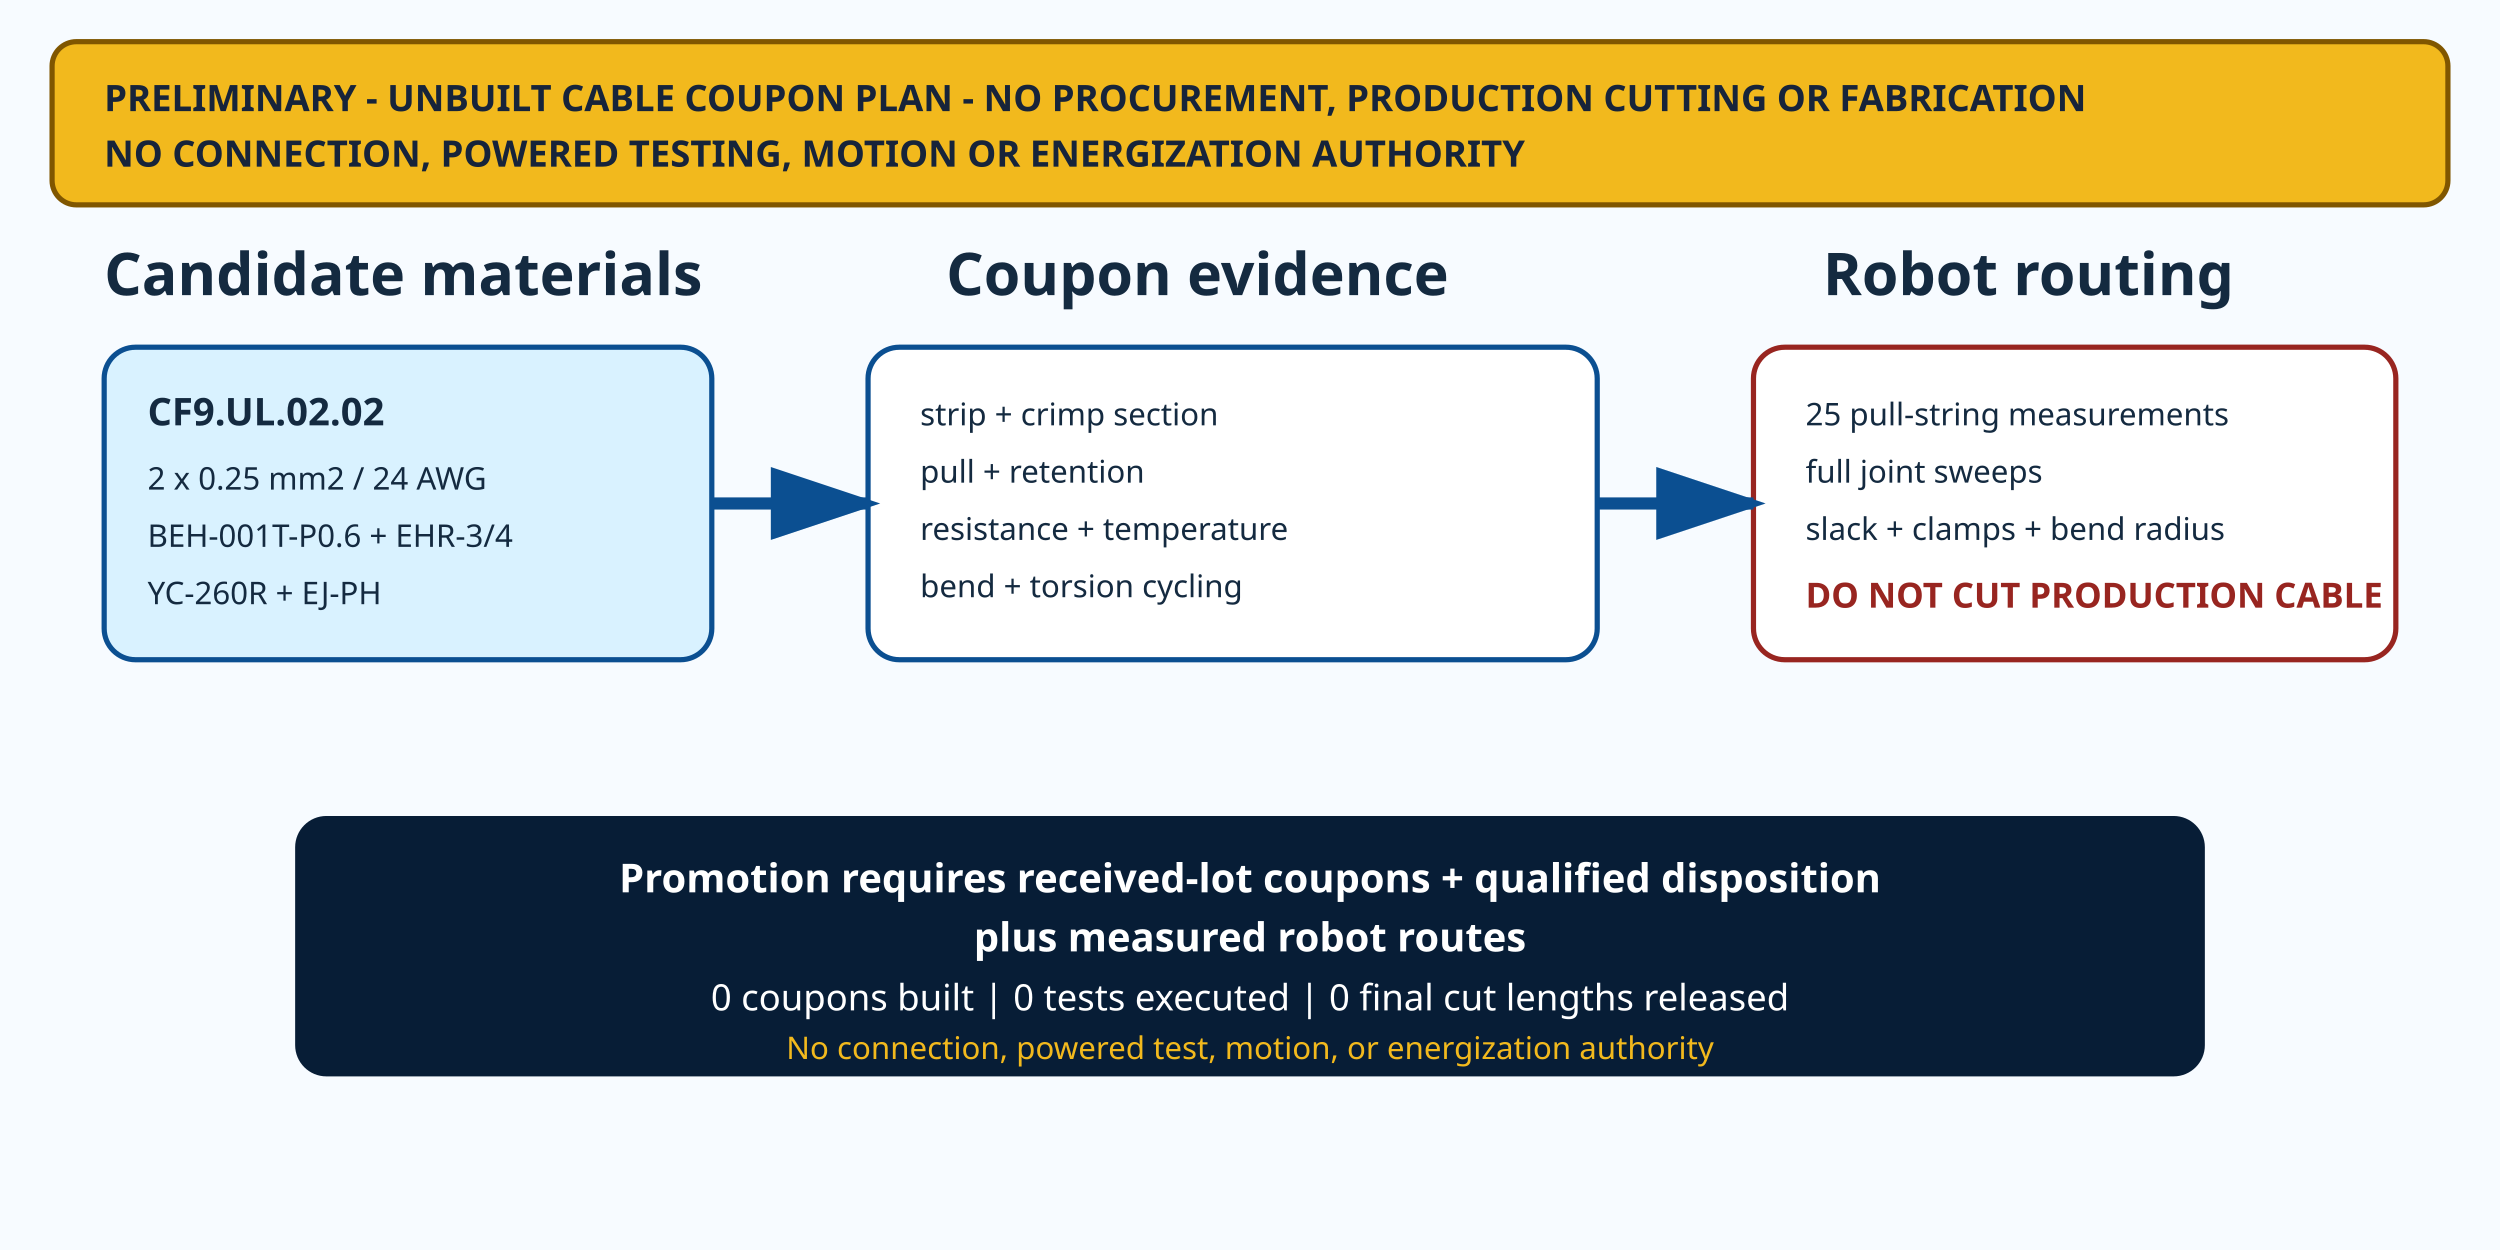
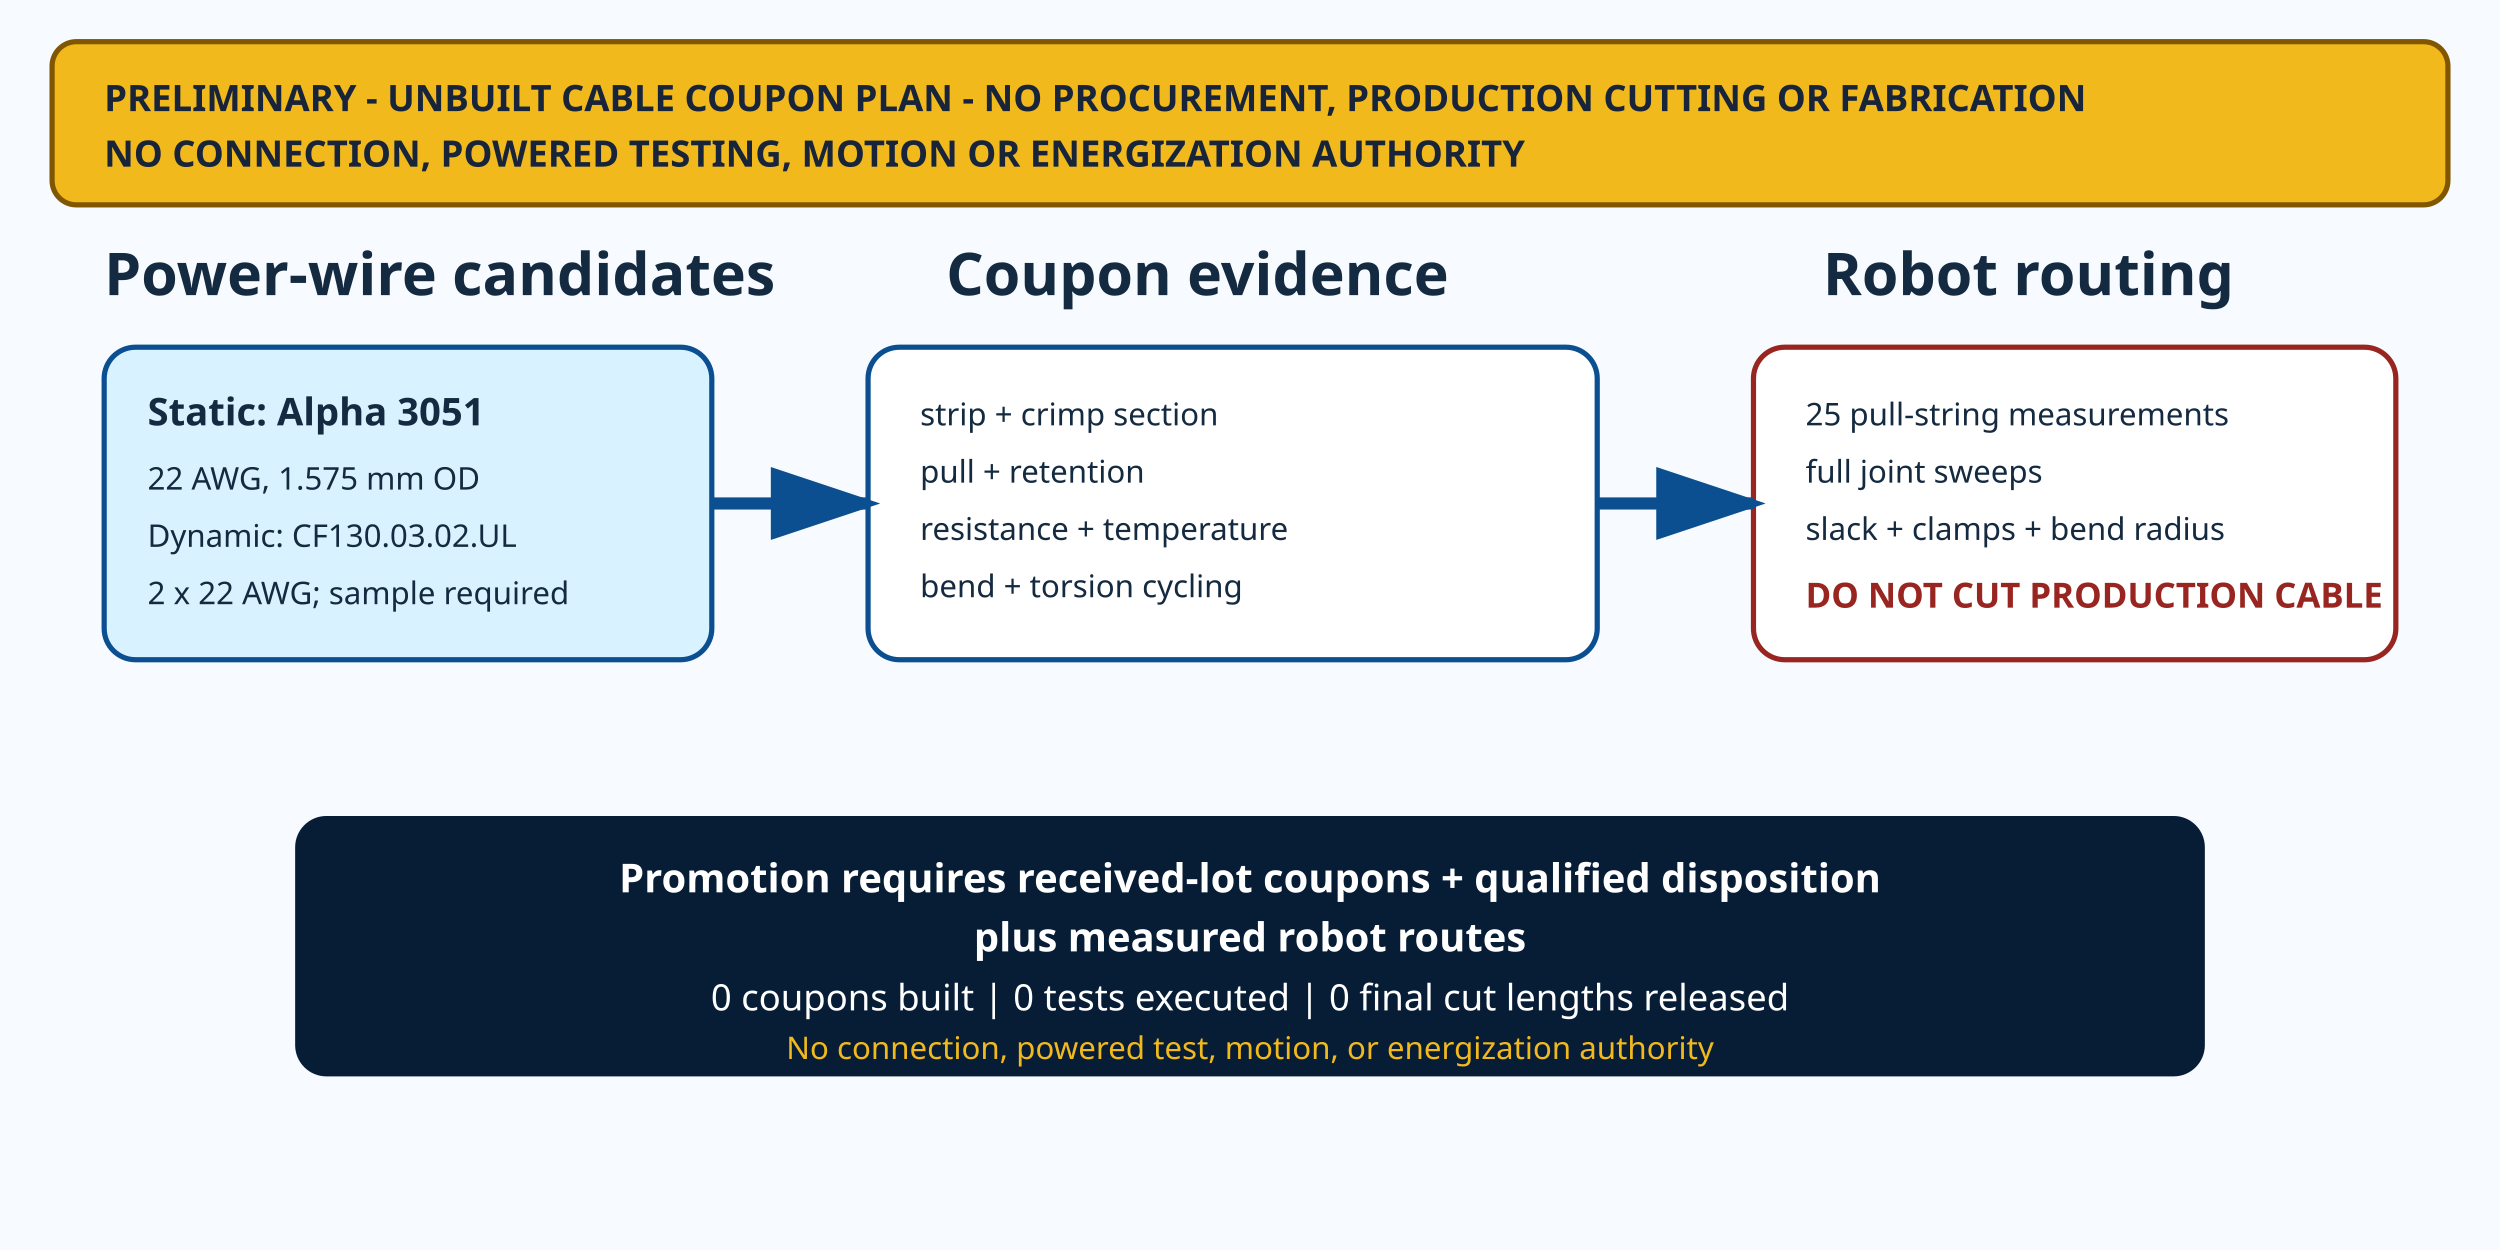
<svg xmlns="http://www.w3.org/2000/svg" width="1440" height="720" viewBox="0 0 1440 720" role="img" aria-labelledby="t d">
  <rect width="1440" height="720" fill="#f7fbff" />
  <rect x="30" y="24" width="1380" height="94" rx="14" fill="#f2b91d" stroke="#805600" stroke-width="3" />
  <g font-family="system-ui" font-size="21" font-weight="800" fill="#17243a">
    <text x="60" y="64">PRELIMINARY - UNBUILT CABLE COUPON PLAN - NO PROCUREMENT, PRODUCTION CUTTING OR FABRICATION</text>
    <text x="60" y="96">NO CONNECTION, POWERED TESTING, MOTION OR ENERGIZATION AUTHORITY</text>
  </g>
  <g font-family="system-ui" fill="#142a40">
-     <text x="60" y="170" font-size="34" font-weight="900">Candidate materials</text>
+     <text x="60" y="170" font-size="34" font-weight="900">Power-wire candidates</text>
    <rect x="60" y="200" width="350" height="180" rx="18" fill="#d9f2ff" stroke="#0b4f91" stroke-width="3" />
-     <text x="85" y="245" font-size="22" font-weight="800">CF9.UL.02.02</text>
-     <text x="85" y="282" font-size="18">2 x 0.25 mm2 / 24 AWG</text>
-     <text x="85" y="315" font-size="18">BEH-001T-P0.6 + EHR-3/4</text>
-     <text x="85" y="348" font-size="18">YC-260R + EJ-PH</text>
+     <text x="85" y="245" font-size="22" font-weight="800">Static: Alpha 3051</text>
+     <text x="85" y="282" font-size="18">22 AWG, 1.575 mm OD</text>
+     <text x="85" y="315" font-size="18">Dynamic: CF130.03.02.UL</text>
+     <text x="85" y="348" font-size="18">2 x 22 AWG; sample required</text>
    <text x="545" y="170" font-size="34" font-weight="900">Coupon evidence</text>
    <rect x="500" y="200" width="420" height="180" rx="18" fill="#fff" stroke="#0b4f91" stroke-width="3" />
    <text x="530" y="245" font-size="18">strip + crimp section</text>
    <text x="530" y="278" font-size="18">pull + retention</text>
    <text x="530" y="311" font-size="18">resistance + temperature</text>
    <text x="530" y="344" font-size="18">bend + torsion cycling</text>
    <text x="1050" y="170" font-size="34" font-weight="900">Robot routing</text>
    <rect x="1010" y="200" width="370" height="180" rx="18" fill="#fff" stroke="#982520" stroke-width="3" />
    <text x="1040" y="245" font-size="18">25 pull-string measurements</text>
    <text x="1040" y="278" font-size="18">full joint sweeps</text>
    <text x="1040" y="311" font-size="18">slack + clamps + bend radius</text>
    <text x="1040" y="350" font-size="20" font-weight="900" fill="#982520">DO NOT CUT PRODUCTION CABLE</text>
    <path d="M410 290 H500" stroke="#0b4f91" stroke-width="7" marker-end="url(#a)" />
    <path d="M920 290 H1010" stroke="#0b4f91" stroke-width="7" marker-end="url(#a)" />
    <defs>
      <marker id="a" markerWidth="10" markerHeight="10" refX="8" refY="3" orient="auto">
        <path d="M0,0 L0,6 L9,3 z" fill="#0b4f91" />
      </marker>
    </defs>
    <rect x="170" y="470" width="1100" height="150" rx="18" fill="#071d36" />
    <text x="720" y="514" text-anchor="middle" font-size="23" fill="#fff" font-weight="800">Promotion requires received-lot coupons + qualified disposition</text>
    <text x="720" y="548" text-anchor="middle" font-size="23" fill="#fff" font-weight="800">plus measured robot routes</text>
    <text x="720" y="582" text-anchor="middle" font-size="21" fill="#fff">0 coupons built  |  0 tests executed  |  0 final cut lengths released</text>
    <text x="720" y="610" text-anchor="middle" font-size="18" fill="#f2b91d">No connection, powered test, motion, or energization authority</text>
  </g>
</svg>
